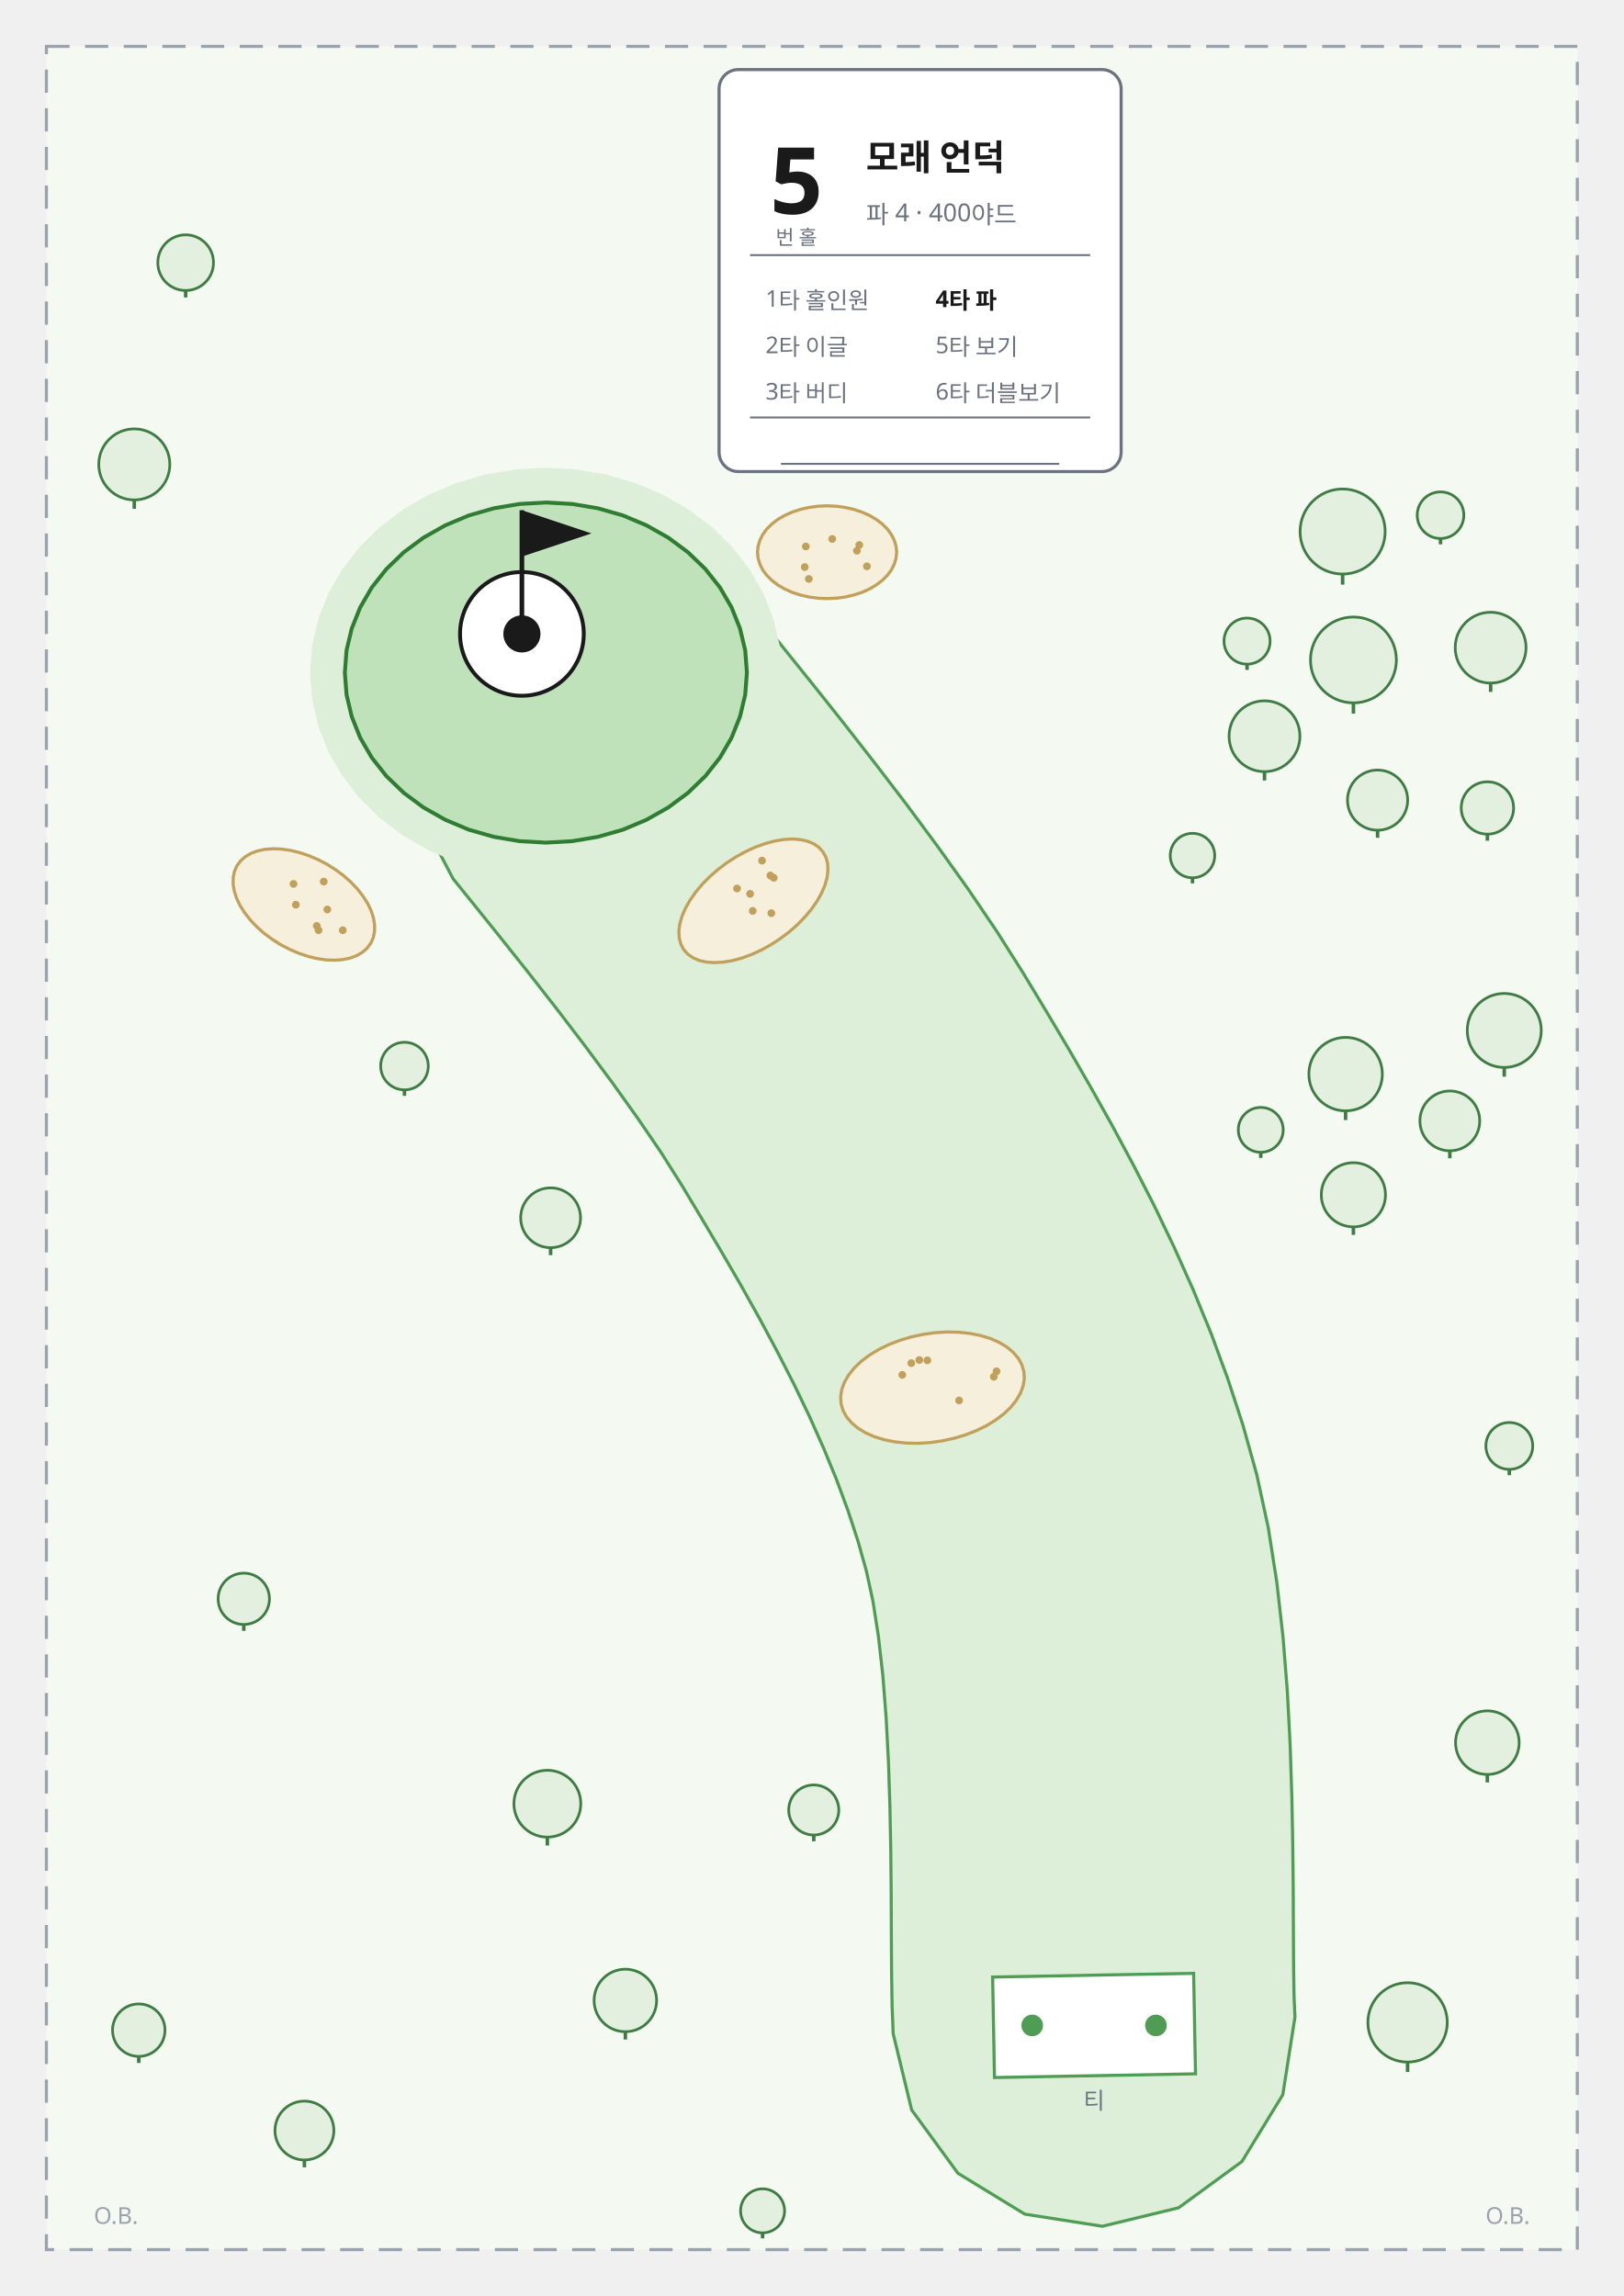
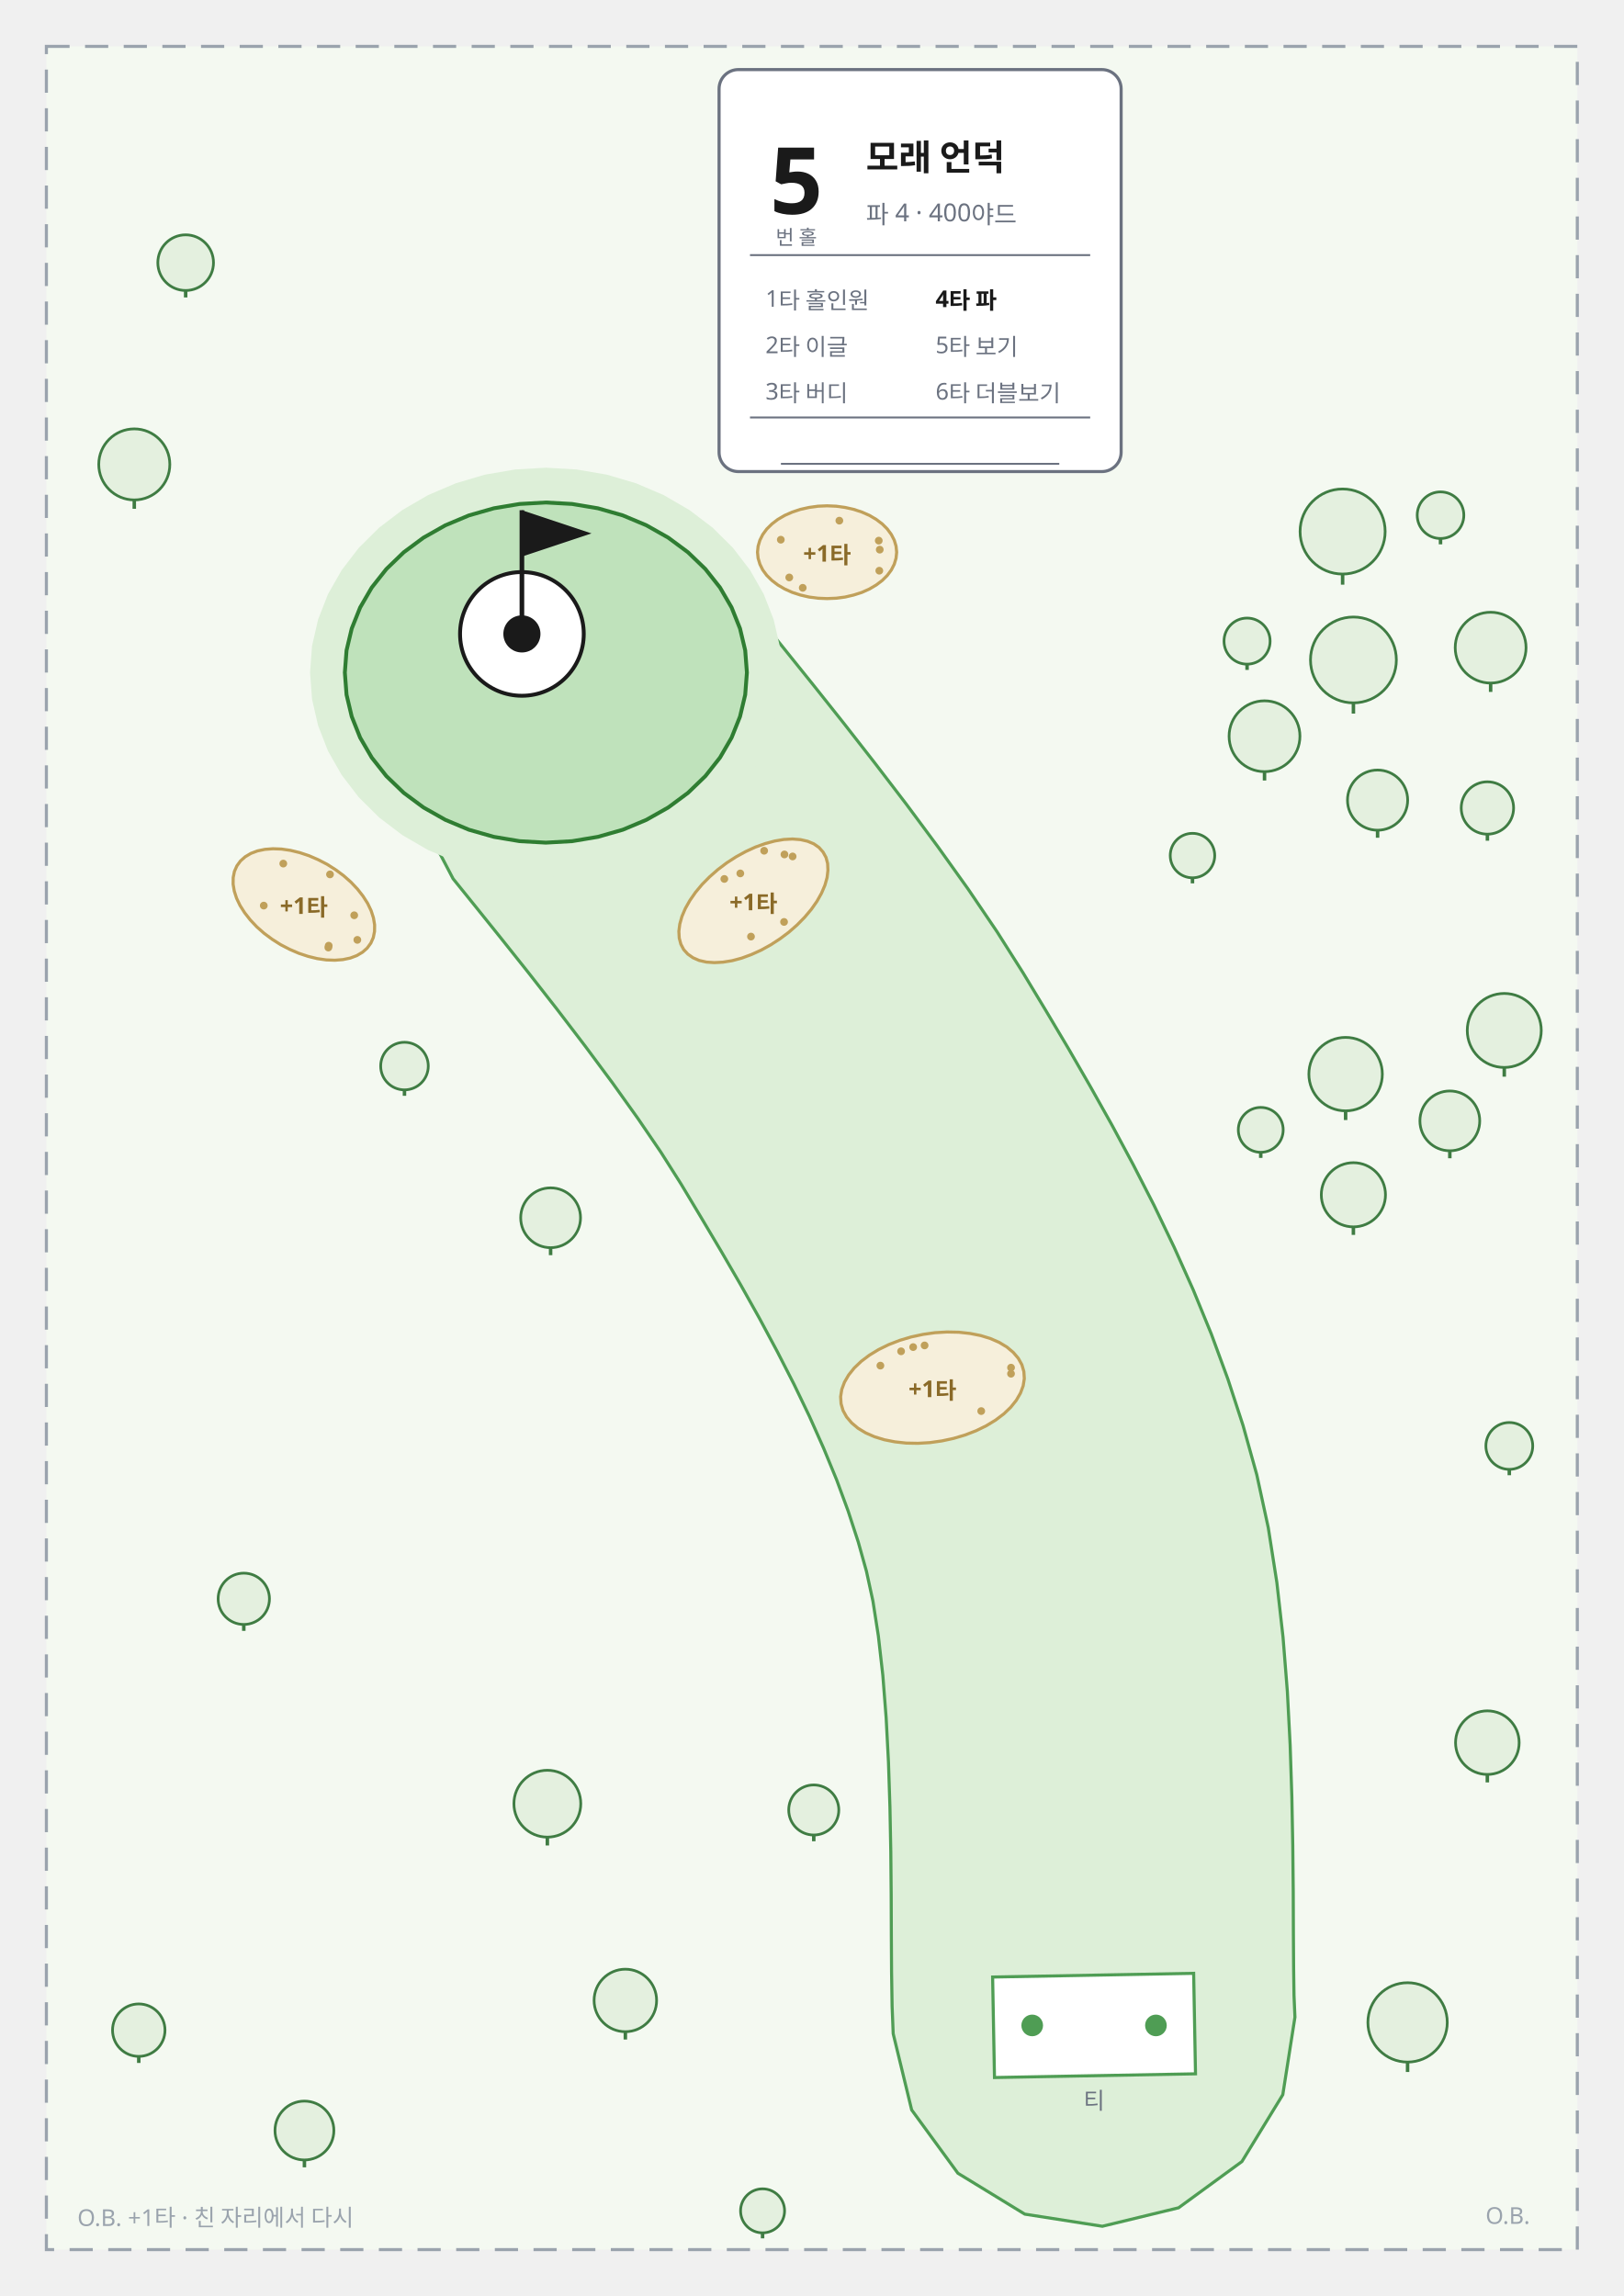
<svg xmlns="http://www.w3.org/2000/svg" width="210mm" height="297mm" viewBox="0 0 210 297" font-family="Noto Sans KR">
  <g id="pc-art" fill="#1a1a1a" stroke="none">
    <rect x="6" y="6" width="198" height="285" fill="#f4f9f1" stroke="#9aa3ad" stroke-width="0.4" stroke-dasharray="3 2" />
-     <text x="15" y="286.5" font-size="3" dominant-baseline="central" fill="#9aa3ad" text-anchor="middle">O.B.</text>
-     <text x="195" y="286.5" font-size="3" dominant-baseline="central" fill="#9aa3ad" text-anchor="middle">O.B.</text>
    <path d="M115.52 263.07 L115.38 259.53 L115.31 255.1 L115.28 250.27 L115.26 245.05 L115.21 239.51 L115.1 233.77 L114.91 227.96 L114.61 222.22 L114.18 216.71 L113.6 211.61 L112.9 207.11 L112.06 203.25 L111 199.46 L109.69 195.45 L108.2 191.41 L106.52 187.33 L104.68 183.2 L102.67 179.02 L100.51 174.8 L98.22 170.53 L95.8 166.21 L93.27 161.85 L90.65 157.44 L88.09 153.17 L85.48 149.05 L82.53 144.72 L79.23 140.1 L75.69 135.33 L72.01 130.51 L68.29 125.75 L64.61 121.13 L61.08 116.74 L58.6 113.67 L53.89 104.68 L52.97 94.58 L55.99 84.9 L62.48 77.1 L71.46 72.39 L81.57 71.47 L91.25 74.49 L99.05 80.98 L101.58 84.12 L105.24 88.67 L109.13 93.56 L113.15 98.71 L117.23 104.04 L121.27 109.49 L125.2 114.99 L128.94 120.51 L132.31 125.83 L135.28 130.75 L138.14 135.56 L140.98 140.48 L143.8 145.51 L146.56 150.65 L149.26 155.92 L151.85 161.32 L154.33 166.86 L156.66 172.55 L158.81 178.4 L160.77 184.4 L162.54 190.75 L164.03 197.61 L165.14 204.7 L165.94 211.78 L166.5 218.81 L166.86 225.72 L167.08 232.42 L167.2 238.78 L167.26 244.69 L167.28 250.02 L167.31 254.58 L167.36 258.14 L167.48 260.93 L165.91 270.96 L160.62 279.61 L152.43 285.59 L142.57 287.98 L132.54 286.41 L123.89 281.12 L117.91 272.93 Z" fill="#ddefd8" stroke="#4f9d54" stroke-width="0.4" />
    <path d="M101.1 87 L100.84 90.46 L100.06 93.86 L98.78 97.14 L97.01 100.25 L94.8 103.13 L92.17 105.74 L89.17 108.02 L85.85 109.95 L82.27 111.48 L78.49 112.6 L74.58 113.27 L70.6 113.5 L66.62 113.27 L62.71 112.6 L58.93 111.48 L55.35 109.95 L52.03 108.02 L49.03 105.74 L46.4 103.13 L44.19 100.25 L42.42 97.14 L41.14 93.86 L40.36 90.46 L40.1 87 L40.36 83.54 L41.14 80.14 L42.42 76.86 L44.19 73.75 L46.4 70.87 L49.03 68.26 L52.03 65.98 L55.35 64.05 L58.93 62.52 L62.71 61.4 L66.62 60.73 L70.6 60.5 L74.58 60.73 L78.49 61.4 L82.27 62.52 L85.85 64.05 L89.17 65.98 L92.17 68.26 L94.8 70.87 L97.01 73.75 L98.78 76.86 L100.06 80.14 L100.84 83.54 Z" fill="#ddefd8" stroke="none" />
    <path d="M96.6 87 L96.38 89.87 L95.71 92.69 L94.62 95.42 L93.12 98 L91.23 100.39 L88.98 102.56 L86.43 104.45 L83.6 106.05 L80.55 107.33 L77.33 108.25 L73.99 108.81 L70.6 109 L67.21 108.81 L63.87 108.25 L60.65 107.33 L57.6 106.05 L54.77 104.45 L52.22 102.56 L49.97 100.39 L48.08 98 L46.58 95.42 L45.49 92.69 L44.82 89.87 L44.6 87 L44.82 84.13 L45.49 81.31 L46.58 78.58 L48.08 76 L49.97 73.61 L52.22 71.44 L54.77 69.55 L57.6 67.95 L60.65 66.67 L63.87 65.75 L67.21 65.19 L70.6 65 L73.99 65.19 L77.33 65.75 L80.55 66.67 L83.6 67.95 L86.43 69.55 L88.98 71.44 L91.23 73.61 L93.12 76 L94.62 78.58 L95.71 81.31 L96.38 84.13 Z" fill="#bfe2bb" stroke="#2f7d32" stroke-width="0.5" />
    <path d="M132.42 177.42 L132.48 178.33 L132.33 179.27 L131.98 180.21 L131.44 181.14 L130.72 182.04 L129.82 182.9 L128.76 183.7 L127.56 184.43 L126.25 185.07 L124.83 185.62 L123.35 186.06 L121.82 186.39 L120.26 186.61 L118.72 186.7 L117.2 186.67 L115.74 186.51 L114.37 186.24 L113.1 185.85 L111.96 185.35 L110.97 184.75 L110.15 184.06 L109.5 183.3 L109.04 182.47 L108.78 181.58 L108.72 180.67 L108.87 179.73 L109.22 178.79 L109.76 177.86 L110.48 176.96 L111.38 176.1 L112.44 175.3 L113.64 174.57 L114.95 173.93 L116.37 173.38 L117.85 172.94 L119.38 172.61 L120.94 172.39 L122.48 172.3 L124 172.33 L125.46 172.49 L126.83 172.76 L128.1 173.15 L129.24 173.65 L130.23 174.25 L131.05 174.94 L131.7 175.7 L132.16 176.53 Z" fill="#f6efdb" stroke="#c0a05a" stroke-width="0.4" />
-     <circle cx="128.532" cy="178.093" r="0.5" fill="#c0a05a" stroke="none" />
-     <circle cx="119.942" cy="175.97" r="0.5" fill="#c0a05a" stroke="none" />
-     <circle cx="116.7" cy="177.85" r="0.5" fill="#c0a05a" stroke="none" />
-     <circle cx="118.897" cy="175.922" r="0.5" fill="#c0a05a" stroke="none" />
-     <circle cx="124.045" cy="181.155" r="0.5" fill="#c0a05a" stroke="none" />
-     <circle cx="128.888" cy="177.389" r="0.5" fill="#c0a05a" stroke="none" />
-     <circle cx="117.863" cy="176.329" r="0.5" fill="#c0a05a" stroke="none" />
+     <circle cx="130.758" cy="177.698" r="0.5" fill="#c0a05a" stroke="none" />
+     <circle cx="119.582" cy="174.038" r="0.5" fill="#c0a05a" stroke="none" />
+     <circle cx="113.865" cy="176.65" r="0.5" fill="#c0a05a" stroke="none" />
+     <circle cx="118.103" cy="174.254" r="0.5" fill="#c0a05a" stroke="none" />
+     <circle cx="126.906" cy="182.53" r="0.5" fill="#c0a05a" stroke="none" />
+     <circle cx="130.762" cy="176.912" r="0.5" fill="#c0a05a" stroke="none" />
+     <circle cx="116.543" cy="174.799" r="0.5" fill="#c0a05a" stroke="none" />
+     <text x="120.6" y="179.5" font-size="3" dominant-baseline="central" fill="#8a6a28" text-anchor="middle" font-weight="bold">+1타</text>
    <path d="M106.45 110.22 L106.83 110.91 L107.04 111.7 L107.08 112.58 L106.97 113.52 L106.69 114.51 L106.25 115.54 L105.66 116.59 L104.93 117.63 L104.07 118.65 L103.1 119.64 L102.03 120.58 L100.88 121.44 L99.68 122.22 L98.43 122.91 L97.17 123.48 L95.92 123.94 L94.69 124.27 L93.5 124.46 L92.39 124.52 L91.36 124.45 L90.43 124.24 L89.63 123.89 L88.96 123.42 L88.43 122.84 L88.06 122.14 L87.85 121.35 L87.8 120.47 L87.92 119.53 L88.2 118.54 L88.64 117.51 L89.23 116.47 L89.96 115.42 L90.81 114.4 L91.79 113.41 L92.85 112.48 L94 111.61 L95.21 110.83 L96.45 110.15 L97.71 109.57 L98.97 109.12 L100.2 108.79 L101.38 108.59 L102.5 108.53 L103.53 108.61 L104.45 108.82 L105.26 109.16 L105.93 109.63 Z" fill="#f6efdb" stroke="#c0a05a" stroke-width="0.4" />
-     <circle cx="97.354" cy="117.831" r="0.5" fill="#c0a05a" stroke="none" />
-     <circle cx="100.072" cy="113.549" r="0.5" fill="#c0a05a" stroke="none" />
-     <circle cx="97.012" cy="115.626" r="0.5" fill="#c0a05a" stroke="none" />
-     <circle cx="99.76" cy="118.124" r="0.5" fill="#c0a05a" stroke="none" />
-     <circle cx="99.633" cy="113.253" r="0.5" fill="#c0a05a" stroke="none" />
-     <circle cx="95.323" cy="114.932" r="0.5" fill="#c0a05a" stroke="none" />
-     <circle cx="98.558" cy="111.326" r="0.5" fill="#c0a05a" stroke="none" />
+     <circle cx="97.128" cy="121.153" r="0.5" fill="#c0a05a" stroke="none" />
+     <circle cx="102.512" cy="110.786" r="0.5" fill="#c0a05a" stroke="none" />
+     <circle cx="95.748" cy="112.981" r="0.5" fill="#c0a05a" stroke="none" />
+     <circle cx="101.405" cy="119.257" r="0.5" fill="#c0a05a" stroke="none" />
+     <circle cx="101.456" cy="110.528" r="0.5" fill="#c0a05a" stroke="none" />
+     <circle cx="93.68" cy="113.695" r="0.5" fill="#c0a05a" stroke="none" />
+     <circle cx="98.831" cy="110.049" r="0.5" fill="#c0a05a" stroke="none" />
+     <text x="97.442" y="116.527" font-size="3" dominant-baseline="central" fill="#8a6a28" text-anchor="middle" font-weight="bold">+1타</text>
    <path d="M47.96 122 L47.49 122.64 L46.89 123.17 L46.15 123.61 L45.3 123.93 L44.34 124.13 L43.3 124.21 L42.19 124.17 L41.03 124 L39.84 123.71 L38.64 123.31 L37.46 122.8 L36.3 122.2 L35.2 121.5 L34.16 120.73 L33.21 119.89 L32.37 119 L31.65 118.08 L31.05 117.14 L30.6 116.2 L30.3 115.27 L30.15 114.37 L30.16 113.52 L30.32 112.72 L30.64 112 L31.11 111.36 L31.71 110.83 L32.45 110.39 L33.3 110.07 L34.26 109.87 L35.3 109.79 L36.41 109.83 L37.57 110 L38.76 110.29 L39.96 110.69 L41.14 111.2 L42.3 111.8 L43.4 112.5 L44.44 113.27 L45.39 114.11 L46.23 115 L46.95 115.92 L47.55 116.86 L48 117.8 L48.3 118.73 L48.45 119.63 L48.44 120.48 L48.28 121.28 Z" fill="#f6efdb" stroke="#c0a05a" stroke-width="0.4" />
-     <circle cx="37.961" cy="114.338" r="0.5" fill="#c0a05a" stroke="none" />
-     <circle cx="40.972" cy="119.774" r="0.5" fill="#c0a05a" stroke="none" />
-     <circle cx="38.263" cy="117.029" r="0.5" fill="#c0a05a" stroke="none" />
-     <circle cx="41.194" cy="120.33" r="0.5" fill="#c0a05a" stroke="none" />
-     <circle cx="41.873" cy="114.037" r="0.5" fill="#c0a05a" stroke="none" />
-     <circle cx="44.33" cy="120.329" r="0.5" fill="#c0a05a" stroke="none" />
-     <circle cx="42.333" cy="117.651" r="0.5" fill="#c0a05a" stroke="none" />
+     <circle cx="36.639" cy="111.71" r="0.5" fill="#c0a05a" stroke="none" />
+     <circle cx="42.513" cy="122.33" r="0.5" fill="#c0a05a" stroke="none" />
+     <circle cx="34.115" cy="117.144" r="0.5" fill="#c0a05a" stroke="none" />
+     <circle cx="42.467" cy="122.568" r="0.5" fill="#c0a05a" stroke="none" />
+     <circle cx="42.681" cy="113.107" r="0.5" fill="#c0a05a" stroke="none" />
+     <circle cx="46.216" cy="121.578" r="0.5" fill="#c0a05a" stroke="none" />
+     <circle cx="45.812" cy="118.397" r="0.5" fill="#c0a05a" stroke="none" />
+     <text x="39.3" y="117" font-size="3" dominant-baseline="central" fill="#8a6a28" text-anchor="middle" font-weight="bold">+1타</text>
    <path d="M115.97 71.43 L115.89 72.21 L115.66 72.98 L115.28 73.73 L114.76 74.43 L114.11 75.08 L113.33 75.67 L112.45 76.19 L111.47 76.63 L110.41 76.97 L109.3 77.23 L108.14 77.38 L106.97 77.43 L105.79 77.38 L104.64 77.23 L103.52 76.97 L102.47 76.63 L101.49 76.19 L100.6 75.67 L99.83 75.08 L99.17 74.43 L98.65 73.73 L98.28 72.98 L98.05 72.21 L97.97 71.43 L98.05 70.65 L98.28 69.88 L98.65 69.14 L99.17 68.43 L99.83 67.78 L100.6 67.19 L101.49 66.67 L102.47 66.24 L103.52 65.89 L104.64 65.64 L105.79 65.48 L106.97 65.43 L108.14 65.48 L109.3 65.64 L110.41 65.89 L111.47 66.24 L112.45 66.67 L113.33 67.19 L114.11 67.78 L114.76 68.43 L115.28 69.14 L115.66 69.88 L115.89 70.65 Z" fill="#f6efdb" stroke="#c0a05a" stroke-width="0.4" />
-     <circle cx="111.135" cy="70.498" r="0.5" fill="#c0a05a" stroke="none" />
-     <circle cx="112.122" cy="73.257" r="0.5" fill="#c0a05a" stroke="none" />
-     <circle cx="107.635" cy="69.719" r="0.5" fill="#c0a05a" stroke="none" />
-     <circle cx="110.827" cy="71.243" r="0.5" fill="#c0a05a" stroke="none" />
-     <circle cx="104.221" cy="70.689" r="0.5" fill="#c0a05a" stroke="none" />
-     <circle cx="104.608" cy="74.885" r="0.5" fill="#c0a05a" stroke="none" />
-     <circle cx="104.084" cy="73.357" r="0.5" fill="#c0a05a" stroke="none" />
+     <circle cx="113.653" cy="69.934" r="0.5" fill="#c0a05a" stroke="none" />
+     <circle cx="113.725" cy="73.825" r="0.5" fill="#c0a05a" stroke="none" />
+     <circle cx="108.557" cy="67.349" r="0.5" fill="#c0a05a" stroke="none" />
+     <circle cx="113.782" cy="71.1" r="0.5" fill="#c0a05a" stroke="none" />
+     <circle cx="100.986" cy="69.814" r="0.5" fill="#c0a05a" stroke="none" />
+     <circle cx="103.821" cy="76.037" r="0.5" fill="#c0a05a" stroke="none" />
+     <circle cx="102.079" cy="74.696" r="0.5" fill="#c0a05a" stroke="none" />
+     <text x="106.969" y="71.431" font-size="3" dominant-baseline="central" fill="#8a6a28" text-anchor="middle" font-weight="bold">+1타</text>
    <line x1="175.044" y1="88.42" x2="175.044" y2="92.307" stroke="#3f7c43" stroke-width="0.45" />
    <circle cx="175.044" cy="85.367" r="5.552" fill="#e4f0df" stroke="#3f7c43" stroke-width="0.35" />
    <line x1="174.033" y1="141.557" x2="174.033" y2="144.882" stroke="#3f7c43" stroke-width="0.45" />
    <circle cx="174.033" cy="138.944" r="4.751" fill="#e4f0df" stroke="#3f7c43" stroke-width="0.35" />
    <line x1="192.789" y1="86.297" x2="192.789" y2="89.503" stroke="#3f7c43" stroke-width="0.45" />
    <circle cx="192.789" cy="83.778" r="4.58" fill="#e4f0df" stroke="#3f7c43" stroke-width="0.35" />
    <line x1="186.309" y1="68.301" x2="186.309" y2="70.412" stroke="#3f7c43" stroke-width="0.45" />
    <circle cx="186.309" cy="66.643" r="3.015" fill="#e4f0df" stroke="#3f7c43" stroke-width="0.35" />
    <line x1="163.058" y1="147.75" x2="163.058" y2="149.781" stroke="#3f7c43" stroke-width="0.45" />
    <circle cx="163.058" cy="146.153" r="2.902" fill="#e4f0df" stroke="#3f7c43" stroke-width="0.35" />
    <line x1="154.229" y1="112.253" x2="154.229" y2="114.266" stroke="#3f7c43" stroke-width="0.45" />
    <circle cx="154.229" cy="110.672" r="2.876" fill="#e4f0df" stroke="#3f7c43" stroke-width="0.35" />
    <line x1="194.552" y1="135.925" x2="194.552" y2="139.275" stroke="#3f7c43" stroke-width="0.45" />
    <circle cx="194.552" cy="133.294" r="4.785" fill="#e4f0df" stroke="#3f7c43" stroke-width="0.35" />
    <line x1="175.04" y1="156.834" x2="175.04" y2="159.74" stroke="#3f7c43" stroke-width="0.45" />
    <circle cx="175.04" cy="154.552" r="4.15" fill="#e4f0df" stroke="#3f7c43" stroke-width="0.35" />
    <line x1="178.168" y1="105.641" x2="178.168" y2="108.365" stroke="#3f7c43" stroke-width="0.45" />
    <circle cx="178.168" cy="103.501" r="3.891" fill="#e4f0df" stroke="#3f7c43" stroke-width="0.35" />
    <line x1="192.373" y1="106.379" x2="192.373" y2="108.75" stroke="#3f7c43" stroke-width="0.45" />
    <circle cx="192.373" cy="104.517" r="3.387" fill="#e4f0df" stroke="#3f7c43" stroke-width="0.35" />
    <line x1="187.512" y1="147.119" x2="187.512" y2="149.827" stroke="#3f7c43" stroke-width="0.45" />
    <circle cx="187.512" cy="144.992" r="3.868" fill="#e4f0df" stroke="#3f7c43" stroke-width="0.35" />
    <line x1="161.288" y1="84.571" x2="161.288" y2="86.657" stroke="#3f7c43" stroke-width="0.45" />
    <circle cx="161.288" cy="82.932" r="2.98" fill="#e4f0df" stroke="#3f7c43" stroke-width="0.35" />
    <line x1="163.544" y1="97.755" x2="163.544" y2="100.962" stroke="#3f7c43" stroke-width="0.45" />
    <circle cx="163.544" cy="95.235" r="4.581" fill="#e4f0df" stroke="#3f7c43" stroke-width="0.35" />
    <line x1="173.646" y1="71.78" x2="173.646" y2="75.631" stroke="#3f7c43" stroke-width="0.45" />
    <circle cx="173.646" cy="68.755" r="5.501" fill="#e4f0df" stroke="#3f7c43" stroke-width="0.35" />
    <line x1="39.373" y1="277.689" x2="39.373" y2="280.354" stroke="#3f7c43" stroke-width="0.45" />
    <circle cx="39.373" cy="275.596" r="3.807" fill="#e4f0df" stroke="#3f7c43" stroke-width="0.35" />
    <line x1="70.791" y1="235.697" x2="70.791" y2="238.723" stroke="#3f7c43" stroke-width="0.45" />
    <circle cx="70.791" cy="233.319" r="4.323" fill="#e4f0df" stroke="#3f7c43" stroke-width="0.35" />
    <line x1="17.947" y1="264.478" x2="17.947" y2="266.852" stroke="#3f7c43" stroke-width="0.45" />
    <circle cx="17.947" cy="262.612" r="3.392" fill="#e4f0df" stroke="#3f7c43" stroke-width="0.35" />
    <line x1="71.213" y1="159.653" x2="71.213" y2="162.361" stroke="#3f7c43" stroke-width="0.45" />
    <circle cx="71.213" cy="157.525" r="3.869" fill="#e4f0df" stroke="#3f7c43" stroke-width="0.35" />
    <line x1="24.012" y1="35.957" x2="24.012" y2="38.476" stroke="#3f7c43" stroke-width="0.45" />
    <circle cx="24.012" cy="33.977" r="3.6" fill="#e4f0df" stroke="#3f7c43" stroke-width="0.35" />
    <line x1="31.531" y1="208.639" x2="31.531" y2="210.961" stroke="#3f7c43" stroke-width="0.45" />
    <circle cx="31.531" cy="206.814" r="3.318" fill="#e4f0df" stroke="#3f7c43" stroke-width="0.35" />
    <line x1="52.313" y1="139.594" x2="52.313" y2="141.749" stroke="#3f7c43" stroke-width="0.45" />
    <circle cx="52.313" cy="137.902" r="3.078" fill="#e4f0df" stroke="#3f7c43" stroke-width="0.35" />
    <line x1="17.368" y1="62.601" x2="17.368" y2="65.817" stroke="#3f7c43" stroke-width="0.45" />
    <circle cx="17.368" cy="60.074" r="4.595" fill="#e4f0df" stroke="#3f7c43" stroke-width="0.35" />
    <line x1="80.879" y1="260.992" x2="80.879" y2="263.822" stroke="#3f7c43" stroke-width="0.45" />
    <circle cx="80.879" cy="258.769" r="4.042" fill="#e4f0df" stroke="#3f7c43" stroke-width="0.35" />
    <line x1="105.247" y1="235.911" x2="105.247" y2="238.177" stroke="#3f7c43" stroke-width="0.45" />
    <circle cx="105.247" cy="234.13" r="3.238" fill="#e4f0df" stroke="#3f7c43" stroke-width="0.35" />
    <line x1="98.627" y1="287.549" x2="98.627" y2="289.542" stroke="#3f7c43" stroke-width="0.45" />
    <circle cx="98.627" cy="285.984" r="2.846" fill="#e4f0df" stroke="#3f7c43" stroke-width="0.35" />
    <line x1="182.048" y1="264.431" x2="182.048" y2="268.023" stroke="#3f7c43" stroke-width="0.45" />
    <circle cx="182.048" cy="261.608" r="5.132" fill="#e4f0df" stroke="#3f7c43" stroke-width="0.35" />
    <line x1="192.365" y1="227.683" x2="192.365" y2="230.563" stroke="#3f7c43" stroke-width="0.45" />
    <circle cx="192.365" cy="225.421" r="4.113" fill="#e4f0df" stroke="#3f7c43" stroke-width="0.35" />
    <line x1="195.205" y1="188.707" x2="195.205" y2="190.828" stroke="#3f7c43" stroke-width="0.45" />
    <circle cx="195.205" cy="187.041" r="3.03" fill="#e4f0df" stroke="#3f7c43" stroke-width="0.35" />
+     <text x="10" y="286.5" font-size="3" dominant-baseline="central" fill="#9aa3ad" text-anchor="start">O.B. +1타 · 친 자리에서 다시</text>
+     <text x="195" y="286.5" font-size="3" dominant-baseline="central" fill="#9aa3ad" text-anchor="middle">O.B.</text>
    <path d="M128.62 268.74 L128.38 255.74 L154.38 255.26 L154.62 268.26 Z" fill="#ffffff" stroke="#4f9d54" stroke-width="0.4" />
    <circle cx="133.5" cy="262" r="1.4" fill="#4f9d54" stroke="none" />
    <circle cx="149.5" cy="262" r="1.4" fill="#4f9d54" stroke="none" />
    <text x="141.5" y="271.5" font-size="3" dominant-baseline="central" fill="#6b7280" text-anchor="middle">티</text>
    <circle cx="67.5" cy="82" r="8" fill="#ffffff" stroke="#1a1a1a" stroke-width="0.5" />
    <circle cx="67.5" cy="82" r="2.4" fill="#1a1a1a" stroke="none" />
    <line x1="67.5" y1="82" x2="67.5" y2="66" stroke="#1a1a1a" stroke-width="0.6" />
    <path d="M67.5 66 L76.5 69 L67.5 72 Z" fill="#1a1a1a" stroke="none" />
    <rect x="93" y="9" width="52" height="52" fill="#ffffff" stroke="#6b7280" stroke-width="0.4" rx="2.5" />
    <text x="103" y="23" font-size="12" dominant-baseline="central" text-anchor="middle" font-weight="bold">5</text>
    <text x="103" y="30.5" font-size="2.6" dominant-baseline="central" fill="#6b7280" text-anchor="middle">번 홀</text>
    <text x="112" y="20" font-size="4.6" dominant-baseline="central" text-anchor="start" font-weight="bold">모래 언덕</text>
    <text x="112" y="27.5" font-size="3.2" dominant-baseline="central" fill="#6b7280" text-anchor="start">파 4 · 400야드</text>
    <line x1="97" y1="33" x2="141" y2="33" stroke="#6b7280" stroke-width="0.25" />
    <line x1="97" y1="54" x2="141" y2="54" stroke="#6b7280" stroke-width="0.25" />
    <text x="99" y="38.5" font-size="3" dominant-baseline="central" text-anchor="start" fill="#6b7280">1타 홀인원</text>
    <text x="99" y="44.5" font-size="3" dominant-baseline="central" text-anchor="start" fill="#6b7280">2타 이글</text>
    <text x="99" y="50.5" font-size="3" dominant-baseline="central" text-anchor="start" fill="#6b7280">3타 버디</text>
    <text x="121" y="38.5" font-size="3" dominant-baseline="central" text-anchor="start" font-weight="bold" fill="#1a1a1a">4타 파</text>
    <text x="121" y="44.5" font-size="3" dominant-baseline="central" text-anchor="start" fill="#6b7280">5타 보기</text>
    <text x="121" y="50.5" font-size="3" dominant-baseline="central" text-anchor="start" fill="#6b7280">6타 더블보기</text>
    <line x1="101" y1="60" x2="137" y2="60" stroke="#6b7280" stroke-width="0.25" />
  </g>
  <g id="pc-slot" />
</svg>
